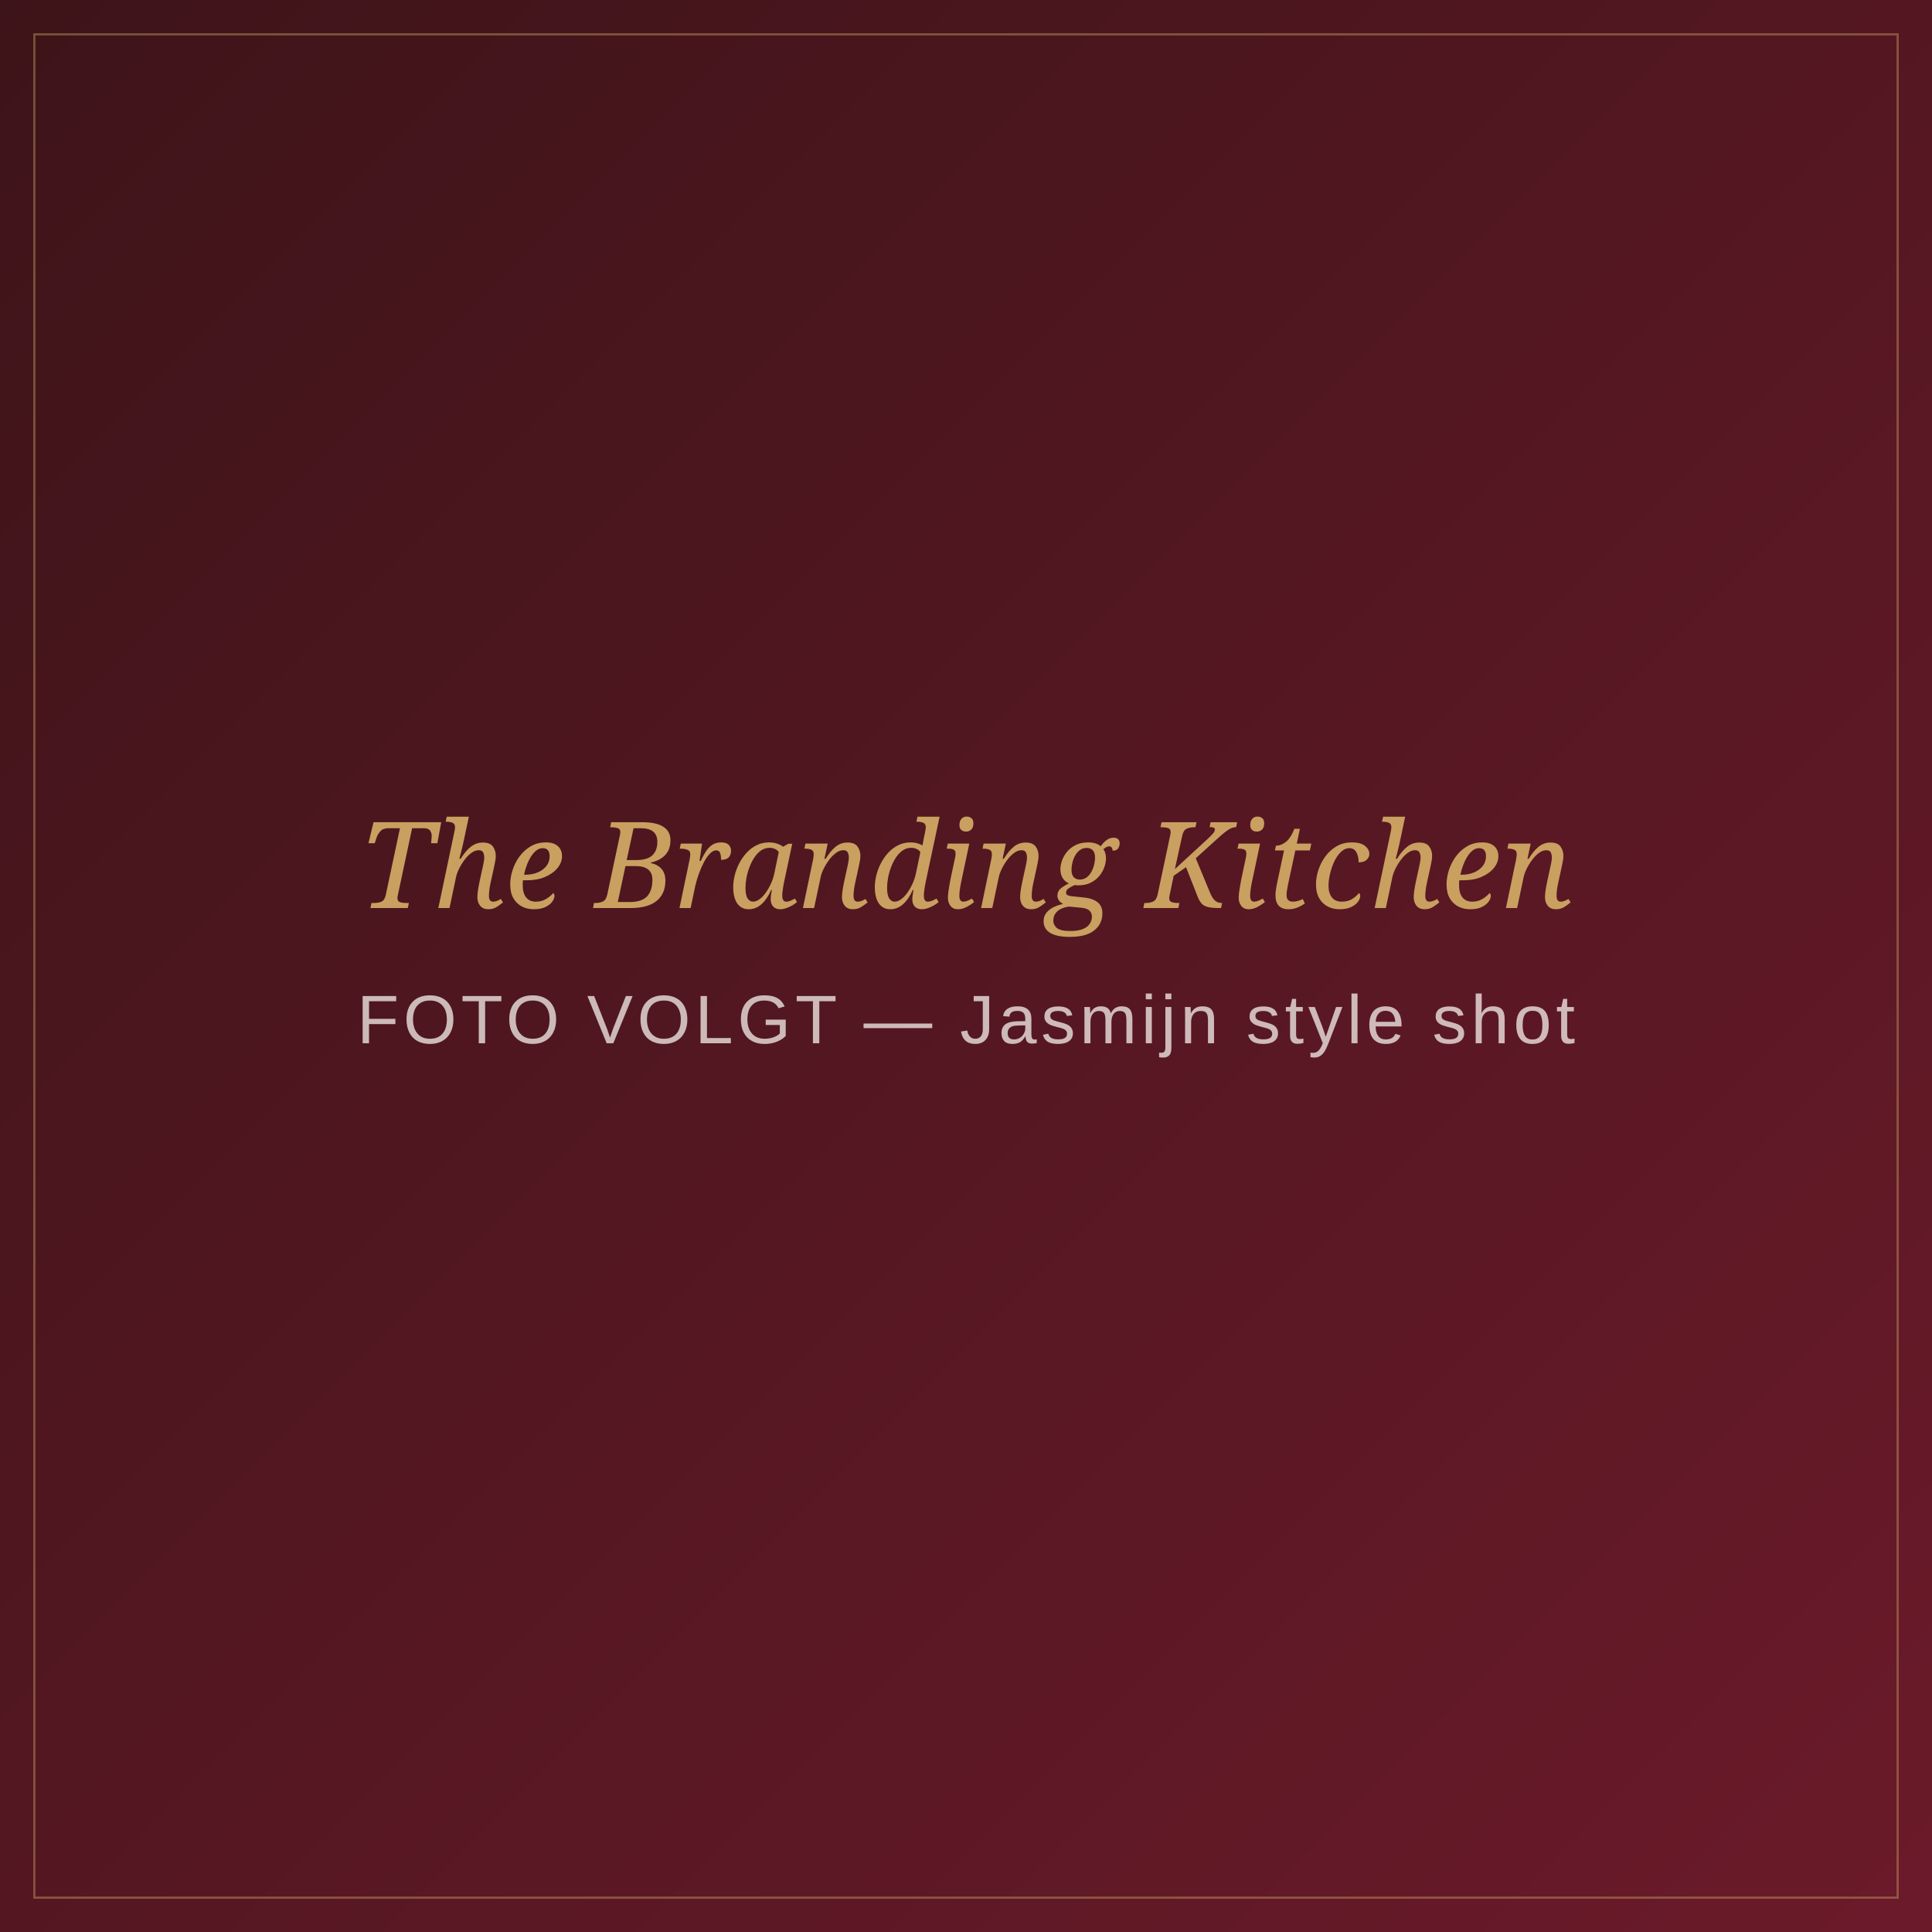
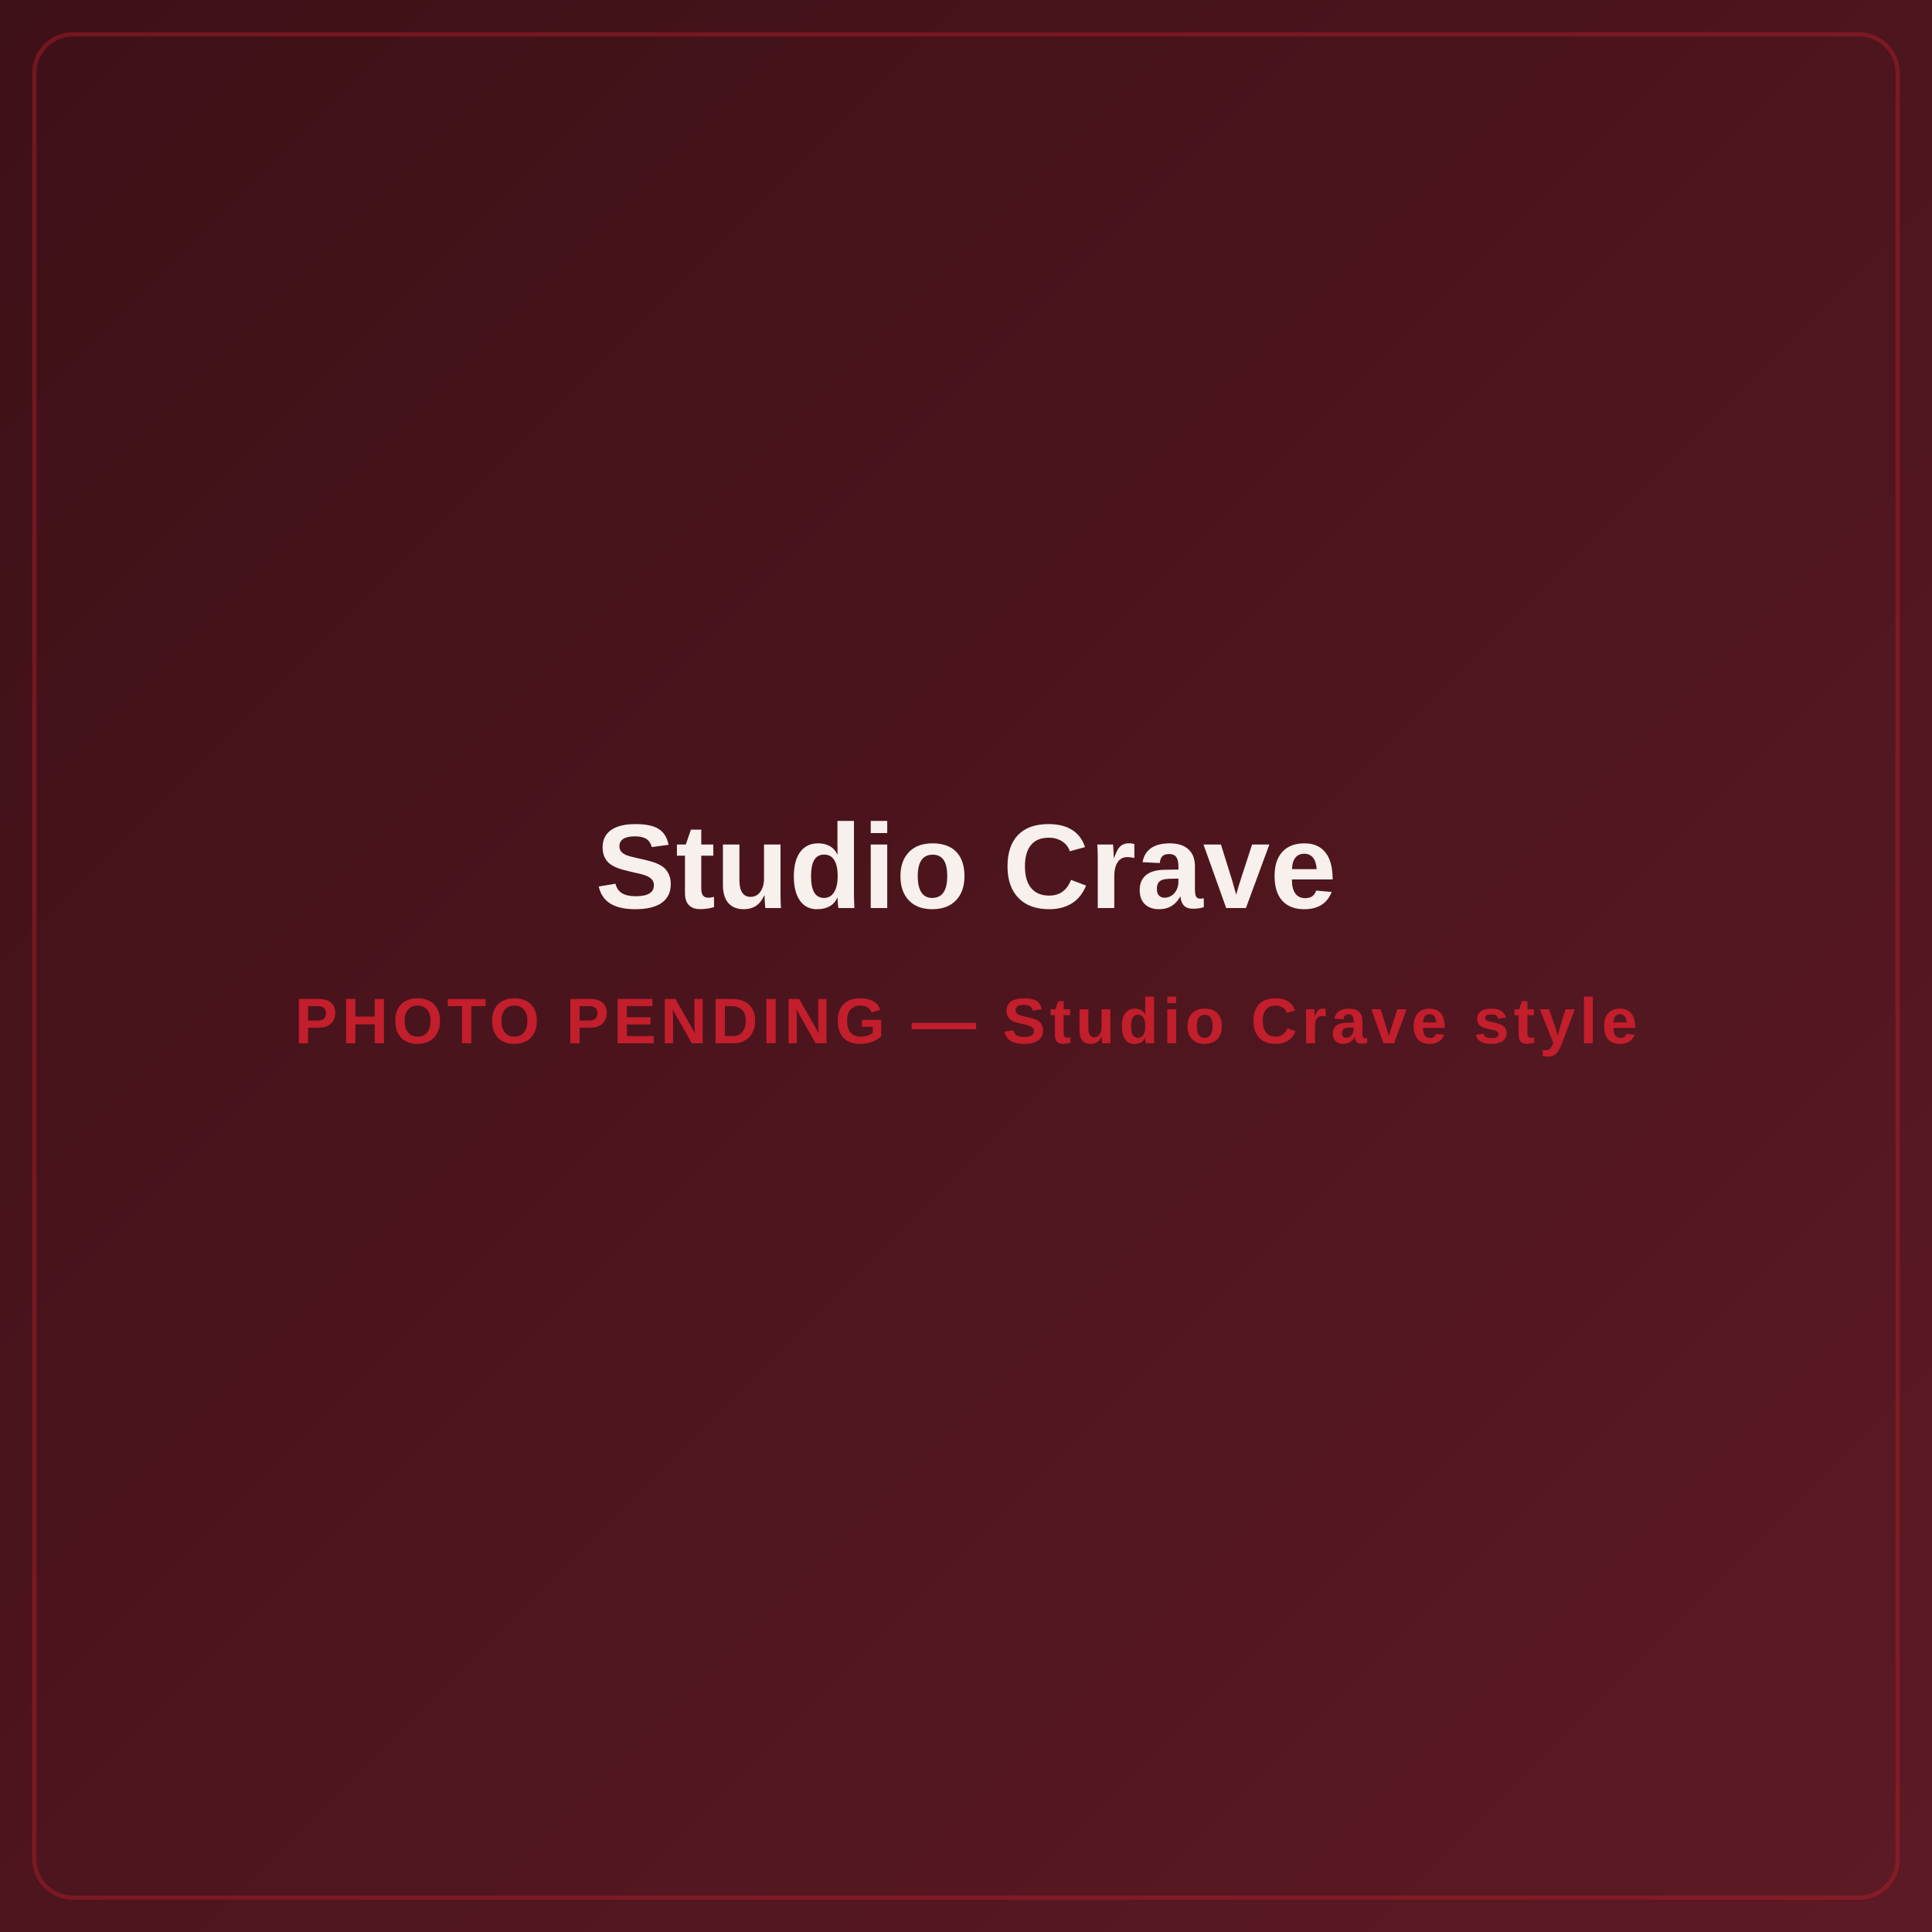
<svg xmlns="http://www.w3.org/2000/svg" width="900" height="900" viewBox="0 0 900 900">
  <defs>
    <linearGradient id="g" x1="0%" y1="0%" x2="100%" y2="100%">
-       <stop offset="0%" stop-color="#3D1419" />
-       <stop offset="100%" stop-color="#6B1A2A" />
+       <stop offset="0%" stop-color="#3E1017" />
+       <stop offset="100%" stop-color="#5C1A24" />
    </linearGradient>
  </defs>
  <rect width="900" height="900" fill="url(#g)" />
-   <rect x="16" y="16" width="868" height="868" fill="none" stroke="#C9A060" stroke-opacity="0.45" stroke-width="1" />
-   <text x="50%" y="47%" text-anchor="middle" font-family="Georgia, serif" font-style="italic" font-size="56" fill="#C9A060">The Branding Kitchen</text>
-   <text x="50%" y="54%" text-anchor="middle" font-family="Arial, sans-serif" font-size="32" letter-spacing="2" fill="#F5F0EB" fill-opacity="0.75">FOTO VOLGT — Jasmijn style shot</text>
+   <rect x="16" y="16" width="868" height="868" fill="none" stroke="#C21E2C" stroke-opacity="0.4" stroke-width="2" rx="18" />
+   <text x="50%" y="47%" text-anchor="middle" font-family="'Barlow Condensed', Arial, sans-serif" font-weight="800" font-size="56" fill="#F7F0EC">Studio Crave</text>
+   <text x="50%" y="54%" text-anchor="middle" font-family="Arial, sans-serif" font-size="30" letter-spacing="2" fill="#C21E2C" font-weight="700">PHOTO PENDING — Studio Crave style</text>
</svg>
